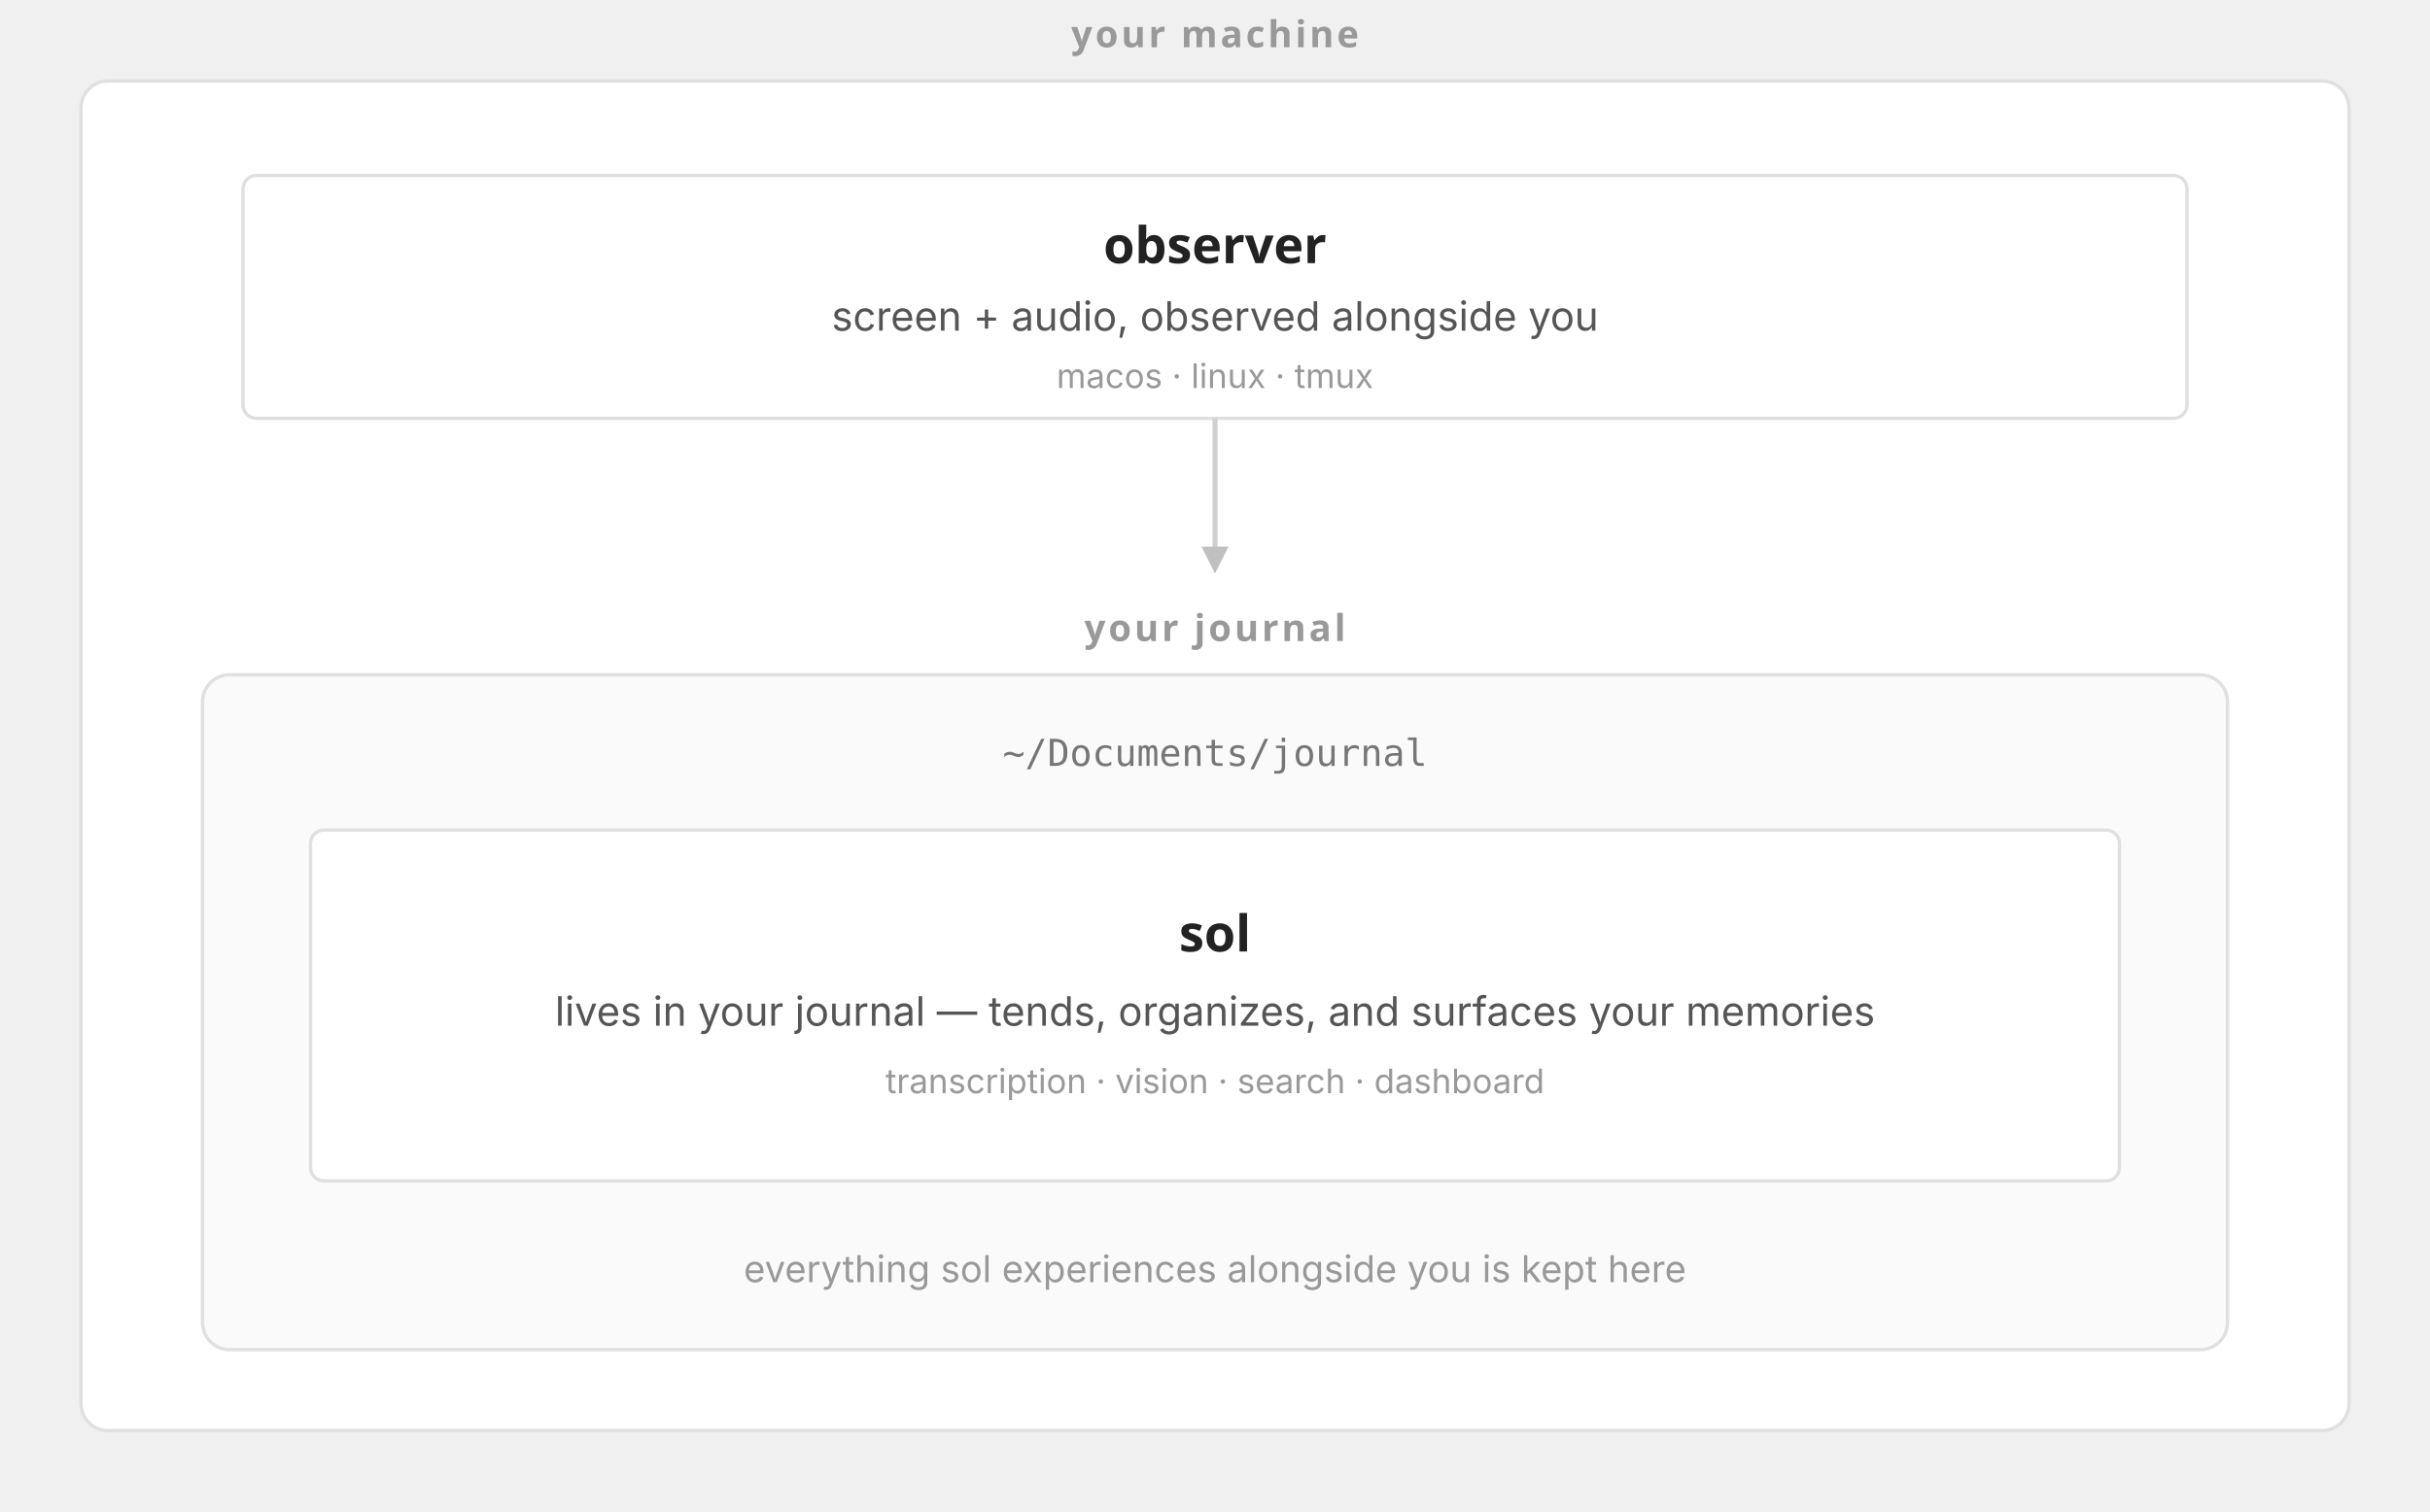
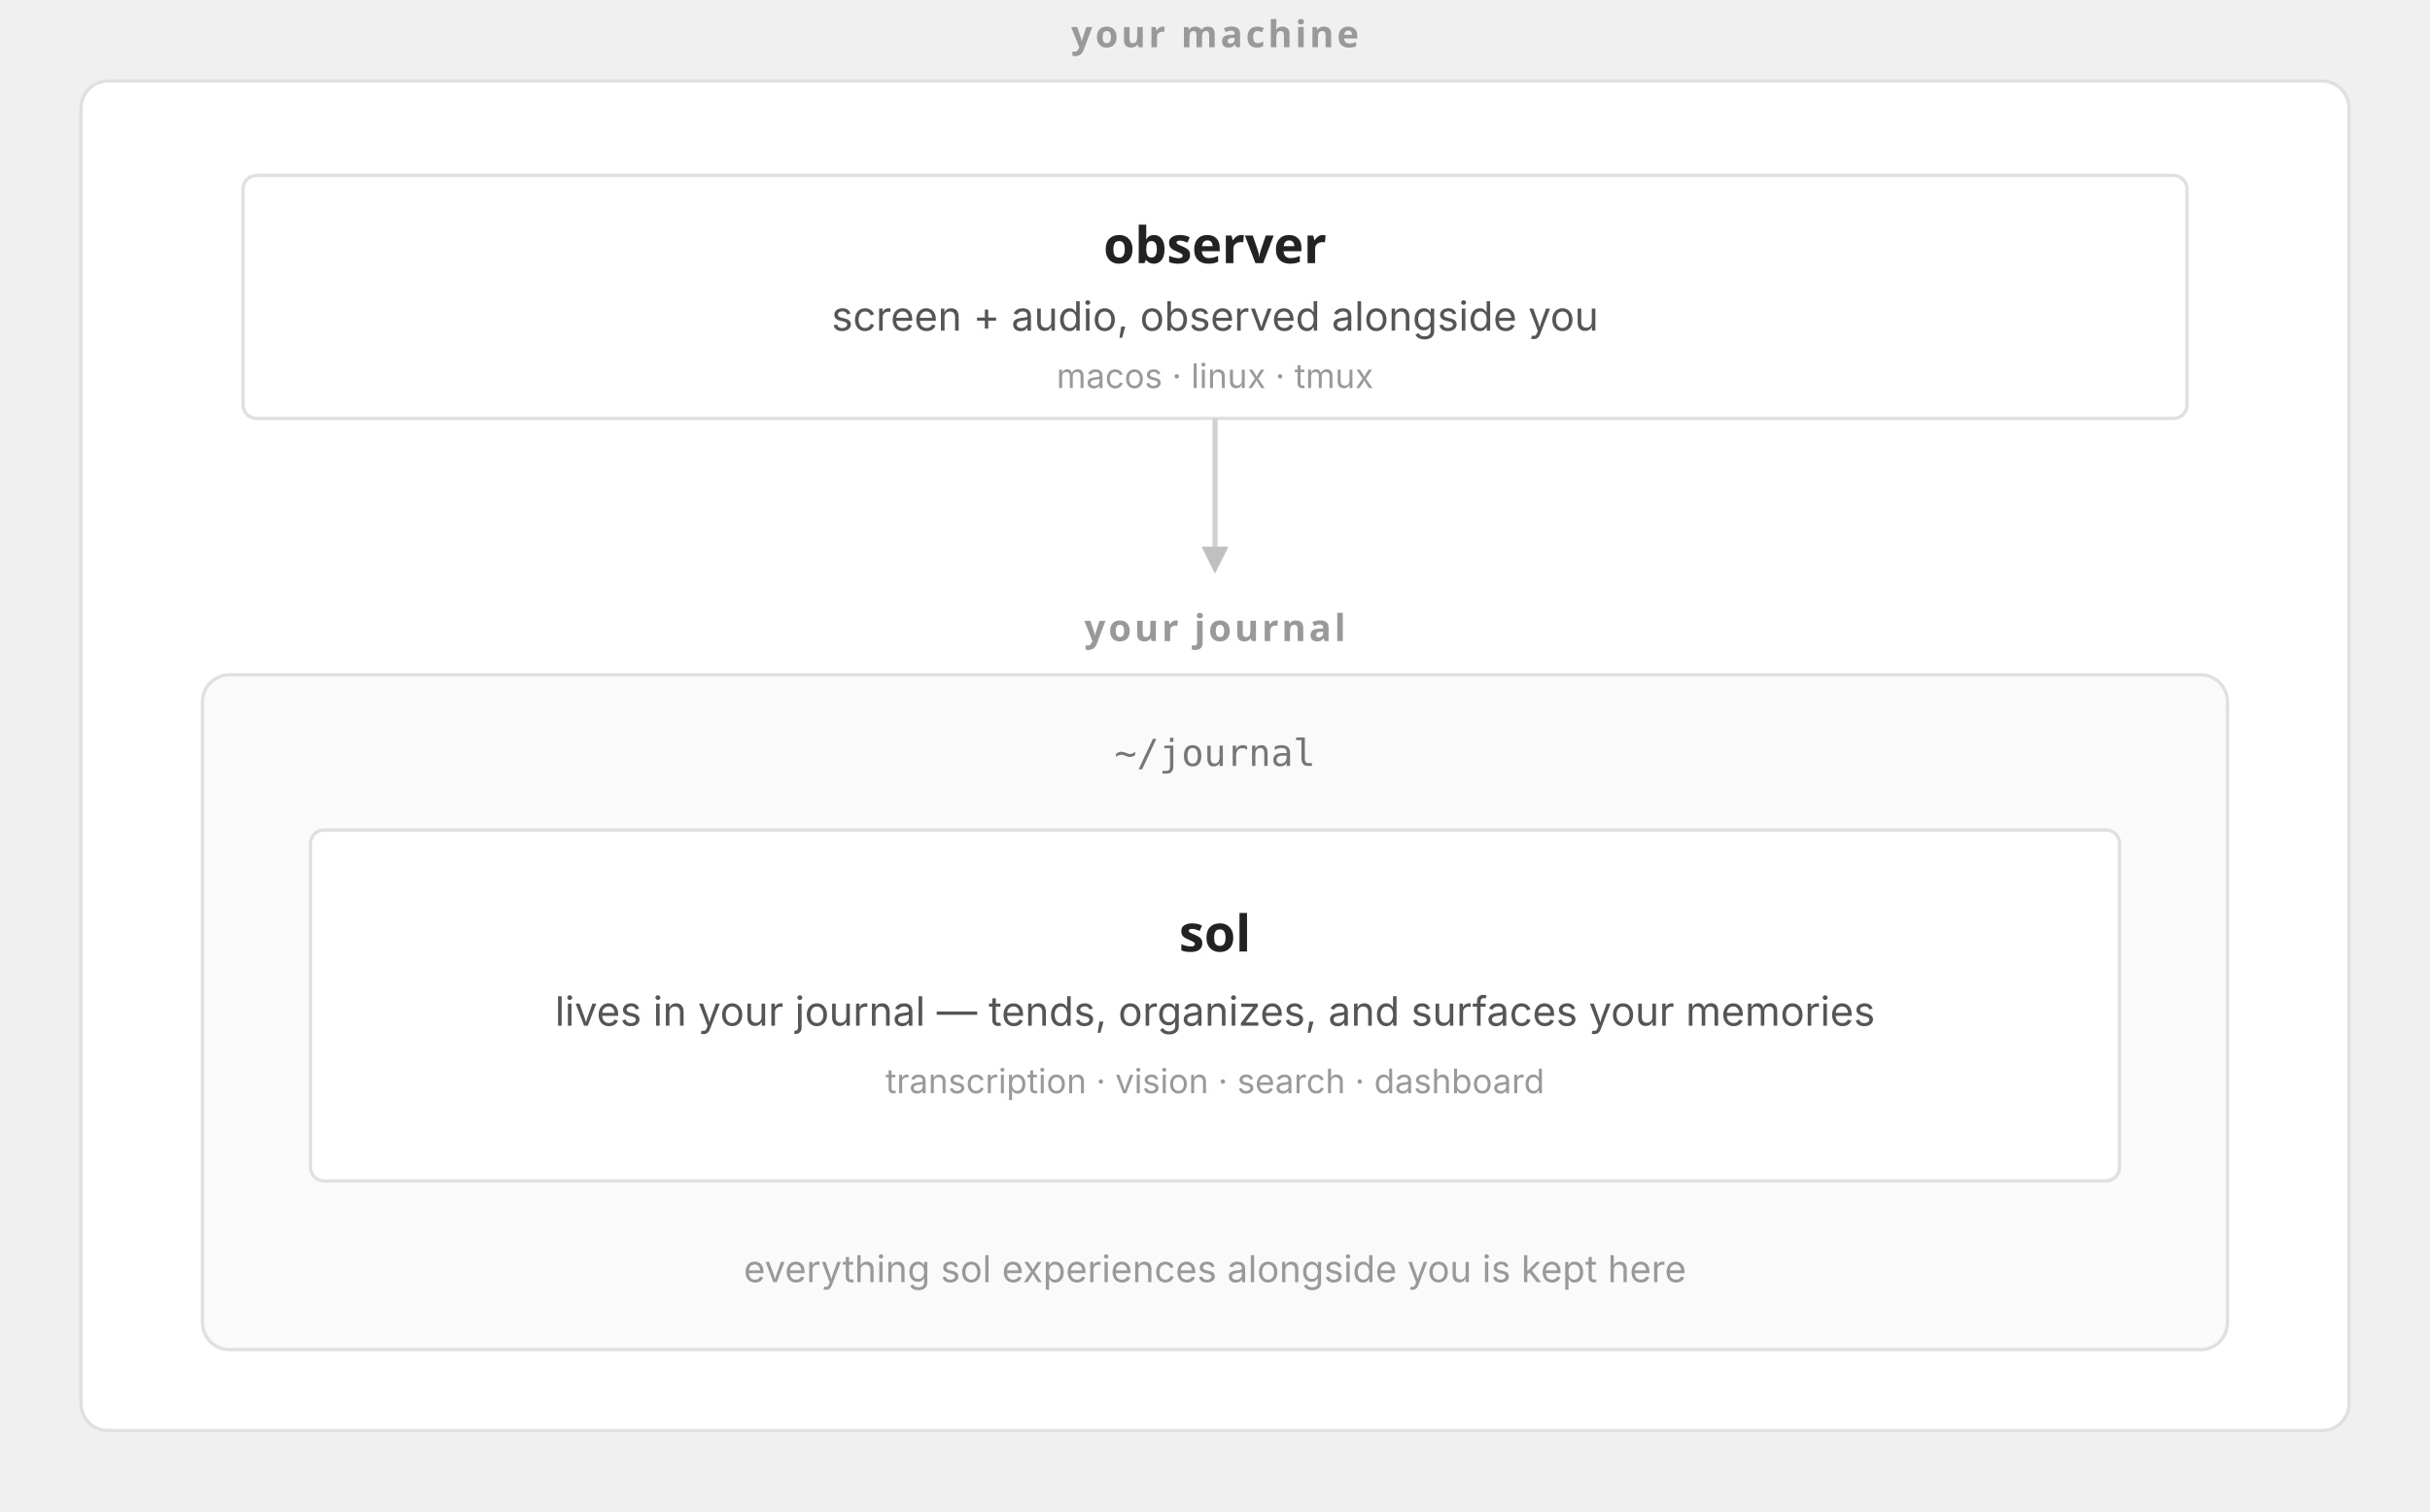
- <svg xmlns="http://www.w3.org/2000/svg" viewBox="0 0 720 448" role="img" aria-label="solstone single machine architecture: an observer experiences your screen and audio along with you on your machine and sends to your journal at ~/Documents/journal, where sol tends your memories">
+ <svg xmlns="http://www.w3.org/2000/svg" viewBox="0 0 720 448" role="img" aria-label="solstone single machine architecture: an observer experiences your screen and audio along with you on your machine and sends to your journal at ~/journal, where sol tends your memories">
  <text x="360" y="14" text-anchor="middle" font-family="'Comfortaa', system-ui, sans-serif" font-size="11" fill="#999" font-weight="600" letter-spacing="0.08em">your machine</text>
  <rect x="24" y="24" width="672" height="400" rx="8" fill="white" stroke="#e0e0e0" stroke-width="1" />
  <rect x="72" y="52" width="576" height="72" rx="4" fill="white" stroke="#e0e0e0" stroke-width="1" />
  <text x="360" y="78" text-anchor="middle" font-family="'Comfortaa', system-ui, sans-serif" font-size="15" fill="#222" font-weight="700">observer</text>
  <text x="360" y="98" text-anchor="middle" font-family="system-ui, -apple-system, sans-serif" font-size="12" fill="#555">screen + audio, observed alongside you</text>
  <text x="360" y="115" text-anchor="middle" font-family="system-ui, -apple-system, sans-serif" font-size="10" fill="#999">macos · linux · tmux</text>
  <line x1="360" y1="124" x2="360" y2="168" stroke="#d0d0d0" stroke-width="1.5" />
  <polygon points="360,170 356,162 364,162" fill="#c0c0c0" />
  <text x="360" y="190" text-anchor="middle" font-family="'Comfortaa', system-ui, sans-serif" font-size="11" fill="#999" font-weight="600" letter-spacing="0.08em">your journal</text>
  <rect x="60" y="200" width="600" height="200" rx="8" fill="#fafafa" stroke="#e0e0e0" stroke-width="1" />
-   <text x="360" y="227" text-anchor="middle" font-family="ui-monospace, 'SF Mono', Menlo, monospace" font-size="11" fill="#767676">~/Documents/journal</text>
+   <text x="360" y="227" text-anchor="middle" font-family="ui-monospace, 'SF Mono', Menlo, monospace" font-size="11" fill="#767676">~/journal</text>
  <rect x="92" y="246" width="536" height="104" rx="4" fill="white" stroke="#e0e0e0" stroke-width="1" />
  <text x="360" y="282" text-anchor="middle" font-family="'Comfortaa', system-ui, sans-serif" font-size="15" fill="#222" font-weight="700">sol</text>
  <text x="360" y="304" text-anchor="middle" font-family="system-ui, -apple-system, sans-serif" font-size="12" fill="#555">lives in your journal — tends, organizes, and surfaces your memories</text>
  <text x="360" y="324" text-anchor="middle" font-family="system-ui, -apple-system, sans-serif" font-size="10" fill="#999">transcription · vision · search · dashboard</text>
  <text x="360" y="380" text-anchor="middle" font-family="system-ui, -apple-system, sans-serif" font-size="11" fill="#999">everything sol experiences alongside you is kept here</text>
</svg>
